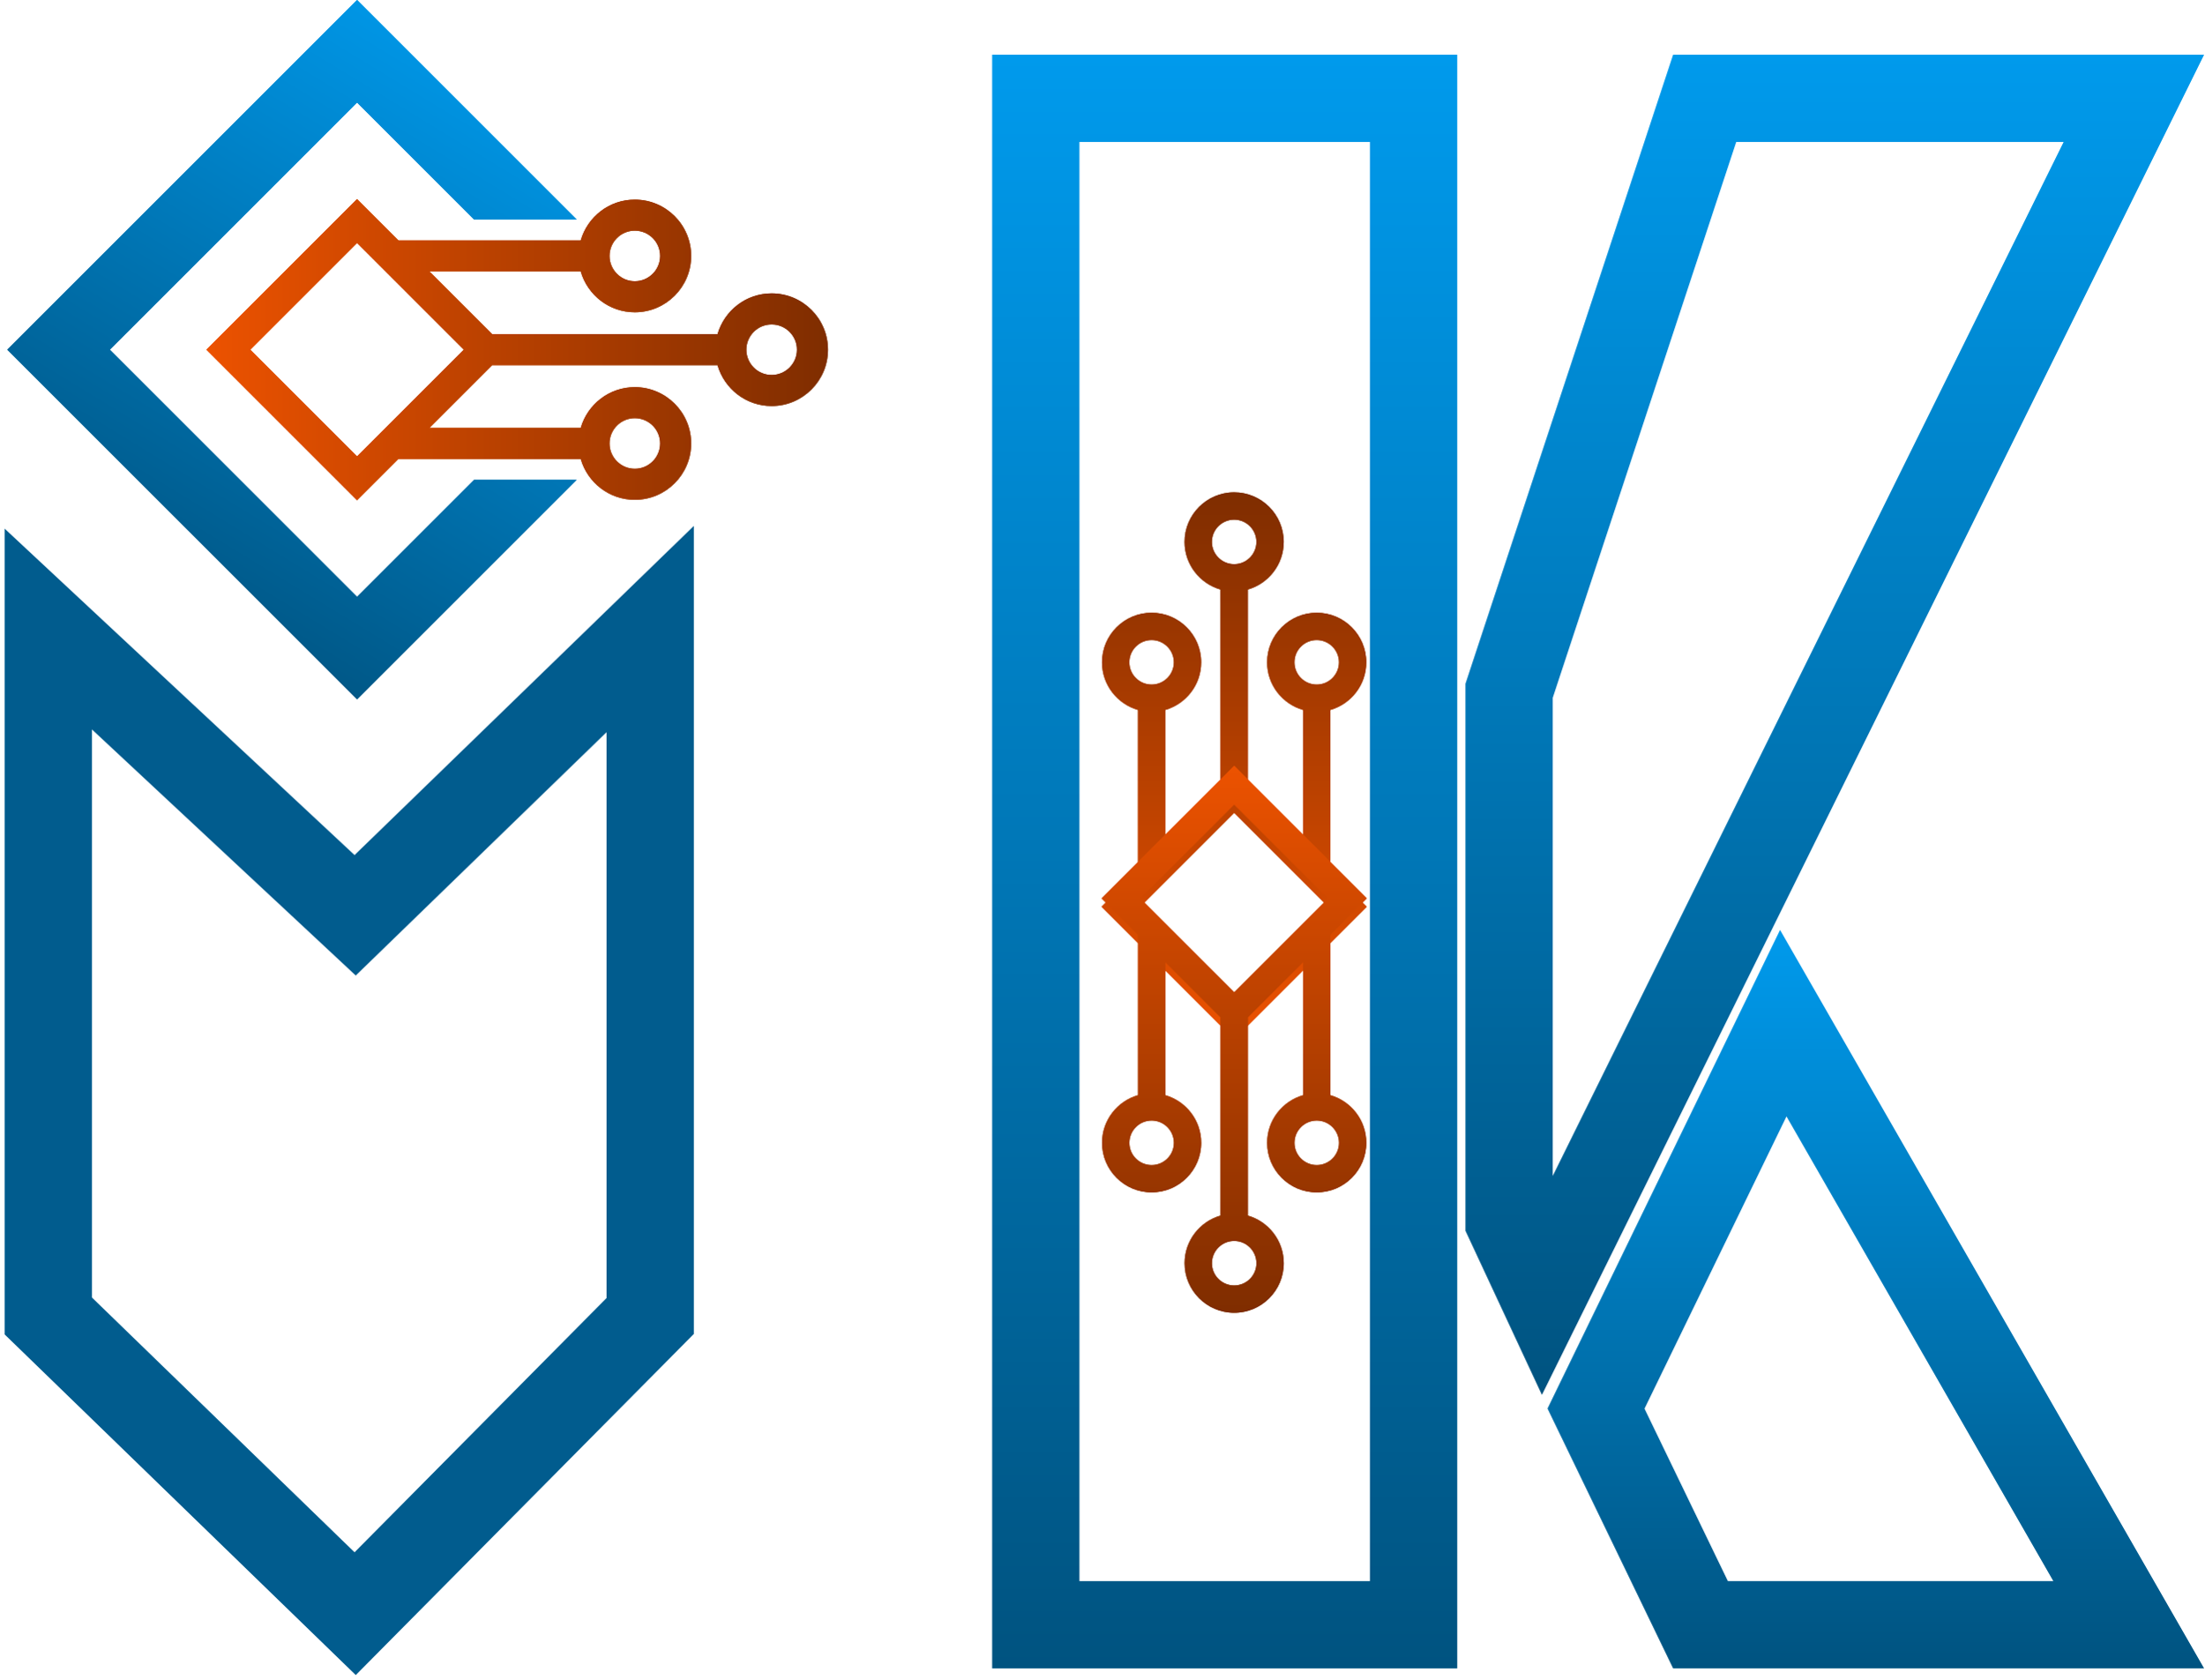
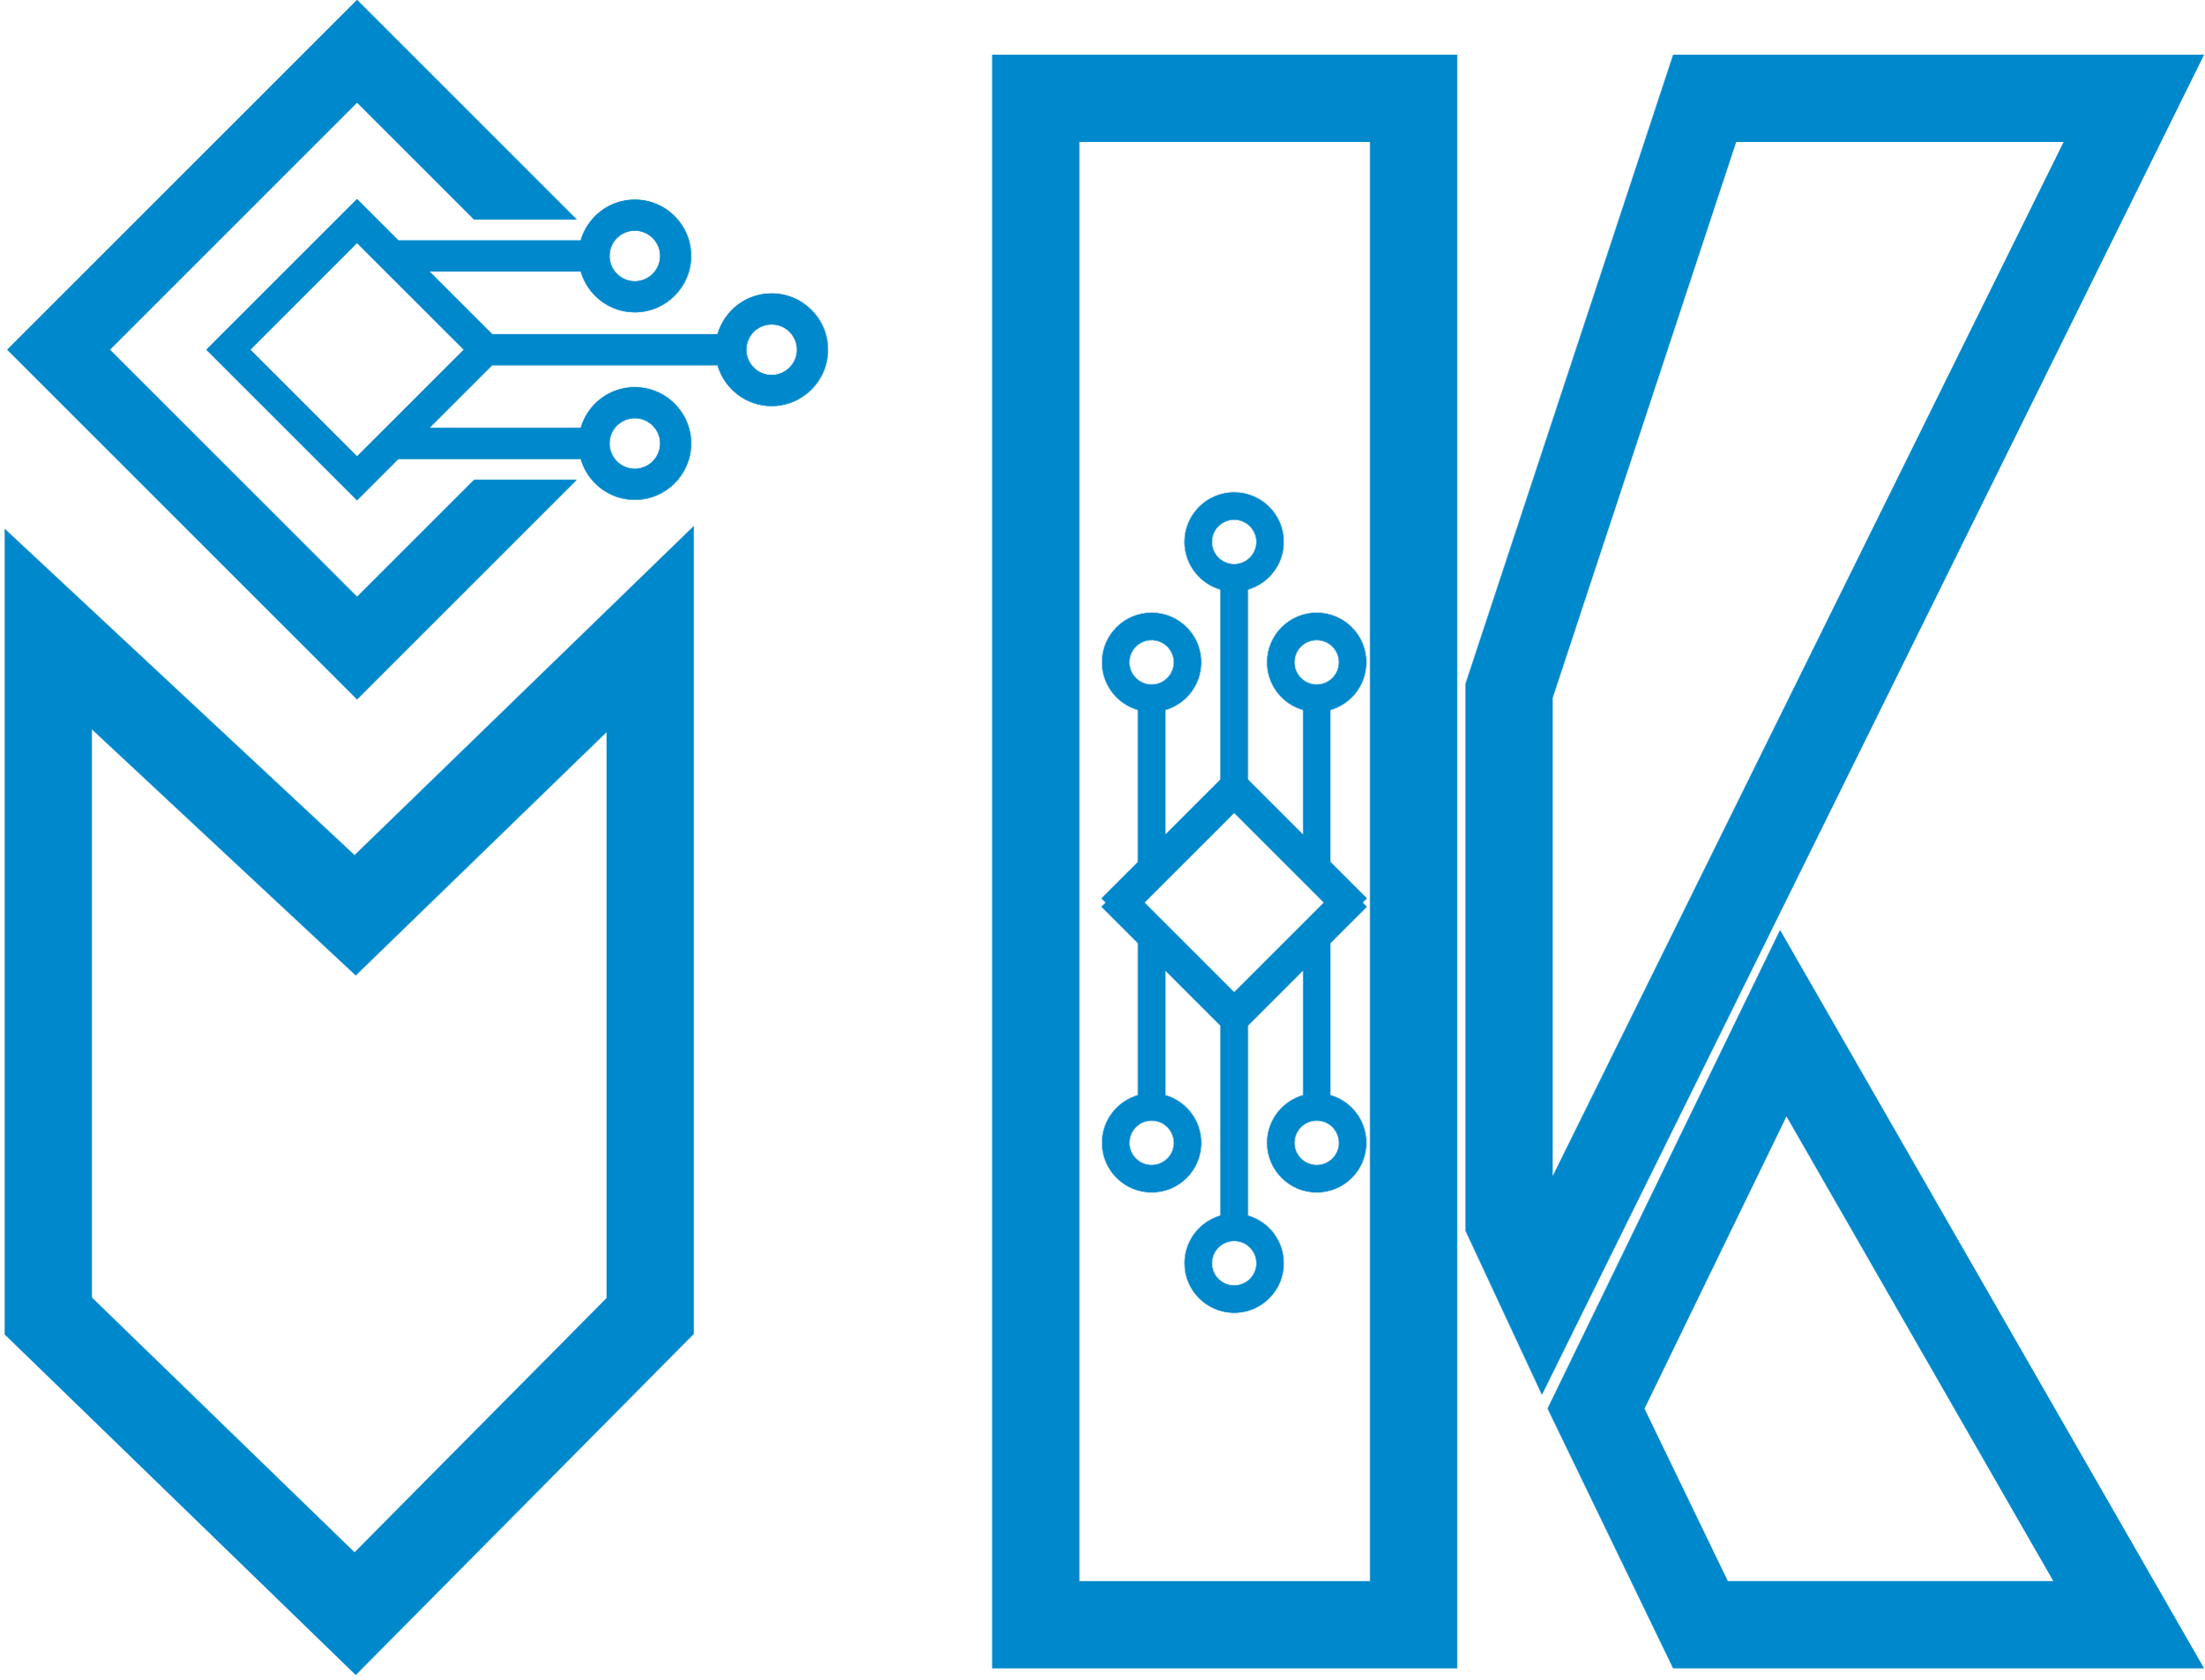
<svg xmlns="http://www.w3.org/2000/svg" width="303" height="231" viewBox="0 0 303 231" fill="none">
-   <path d="M106.076 40.336C102.546 40.336 99.566 42.712 98.636 45.947H67.658L59.037 37.327H79.826C80.757 40.562 83.738 42.938 87.267 42.938C91.539 42.938 95.014 39.462 95.014 35.191C95.014 30.919 91.539 27.443 87.267 27.443C83.737 27.443 80.756 29.819 79.826 33.054H54.764L49.081 27.372L28.369 48.084L49.081 68.796L54.764 63.113H79.826C80.756 66.348 83.737 68.724 87.266 68.724C91.538 68.724 95.013 65.248 95.013 60.976C95.013 56.704 91.538 53.229 87.266 53.229C83.736 53.229 80.755 55.605 79.826 58.84H59.037L67.657 50.219H98.635C99.566 53.455 102.545 55.83 106.075 55.83C110.347 55.83 113.823 52.355 113.823 48.083C113.824 43.811 110.348 40.336 106.076 40.336ZM87.268 31.715C89.184 31.715 90.742 33.274 90.742 35.19C90.742 37.105 89.184 38.664 87.268 38.664C85.352 38.664 83.793 37.105 83.793 35.19C83.793 33.274 85.352 31.715 87.268 31.715ZM87.268 57.502C89.184 57.502 90.742 59.06 90.742 60.976C90.742 62.892 89.184 64.451 87.268 64.451C85.352 64.451 83.793 62.892 83.793 60.976C83.793 59.06 85.352 57.502 87.268 57.502ZM49.082 62.754L34.412 48.084L49.082 33.414L63.752 48.084L49.082 62.754ZM106.076 51.558C104.16 51.558 102.602 50 102.602 48.084C102.602 46.168 104.16 44.609 106.076 44.609C107.992 44.609 109.551 46.168 109.551 48.084C109.551 49.999 107.992 51.558 106.076 51.558Z" fill="url(#paint0_linear_2574_11943)" />
-   <path d="M79.267 65.983H65.169L49.084 82.068L15.099 48.083L49.084 14.099L65.169 30.184H79.268L49.084 0L1 48.083L49.084 96.166L79.267 65.983Z" fill="url(#paint1_linear_2574_11943)" />
-   <path d="M106.076 40.336C102.546 40.336 99.566 42.712 98.636 45.947H67.658L59.037 37.327H79.826C80.757 40.562 83.738 42.938 87.267 42.938C91.539 42.938 95.014 39.462 95.014 35.191C95.014 30.919 91.539 27.443 87.267 27.443C83.737 27.443 80.756 29.819 79.826 33.054H54.764L49.081 27.372L28.369 48.084L49.081 68.796L54.764 63.113H79.826C80.756 66.348 83.737 68.724 87.266 68.724C91.538 68.724 95.013 65.248 95.013 60.976C95.013 56.704 91.538 53.229 87.266 53.229C83.736 53.229 80.755 55.605 79.826 58.84H59.037L67.657 50.219H98.635C99.566 53.455 102.545 55.83 106.075 55.83C110.347 55.83 113.823 52.355 113.823 48.083C113.824 43.811 110.348 40.336 106.076 40.336ZM87.268 31.715C89.184 31.715 90.742 33.274 90.742 35.19C90.742 37.105 89.184 38.664 87.268 38.664C85.352 38.664 83.793 37.105 83.793 35.19C83.793 33.274 85.352 31.715 87.268 31.715ZM87.268 57.502C89.184 57.502 90.742 59.06 90.742 60.976C90.742 62.892 89.184 64.451 87.268 64.451C85.352 64.451 83.793 62.892 83.793 60.976C83.793 59.06 85.352 57.502 87.268 57.502ZM49.082 62.754L34.412 48.084L49.082 33.414L63.752 48.084L49.082 62.754ZM106.076 51.558C104.16 51.558 102.602 50 102.602 48.084C102.602 46.168 104.16 44.609 106.076 44.609C107.992 44.609 109.551 46.168 109.551 48.084C109.551 49.999 107.992 51.558 106.076 51.558Z" fill="url(#paint2_linear_2574_11943)" />
-   <path d="M79.267 65.983H65.169L49.084 82.068L15.099 48.083L49.084 14.099L65.169 30.184H79.268L49.084 0L1 48.083L49.084 96.166L79.267 65.983Z" fill="url(#paint3_linear_2574_11943)" />
-   <path d="M162.841 74.514C162.841 77.621 164.933 80.244 167.78 81.063V108.329L160.192 115.918V97.619C163.04 96.799 165.131 94.176 165.131 91.07C165.131 87.309 162.072 84.251 158.312 84.251C154.552 84.251 151.492 87.309 151.492 91.07C151.492 94.177 153.584 96.8 156.431 97.619V119.679L151.43 124.68L169.661 142.911L187.891 124.68L182.889 119.679V97.62C185.737 96.8 187.828 94.177 187.828 91.07C187.828 87.31 184.769 84.251 181.009 84.251C177.248 84.251 174.19 87.31 174.19 91.07C174.19 94.178 176.28 96.801 179.128 97.62V115.918L171.54 108.33V81.064C174.388 80.245 176.479 77.622 176.479 74.514C176.479 70.754 173.42 67.695 169.66 67.695C165.9 67.694 162.841 70.754 162.841 74.514ZM155.252 91.069C155.252 89.382 156.625 88.011 158.311 88.011C159.997 88.011 161.37 89.382 161.37 91.069C161.37 92.755 159.997 94.127 158.311 94.127C156.625 94.127 155.252 92.755 155.252 91.069ZM177.951 91.069C177.951 89.382 179.322 88.011 181.009 88.011C182.695 88.011 184.067 89.382 184.067 91.069C184.067 92.755 182.695 94.127 181.009 94.127C179.322 94.127 177.951 92.755 177.951 91.069ZM182.573 124.68L169.661 137.592L156.748 124.68L169.661 111.767L182.573 124.68ZM172.718 74.514C172.718 76.2 171.347 77.572 169.661 77.572C167.974 77.572 166.602 76.2 166.602 74.514C166.602 72.827 167.974 71.455 169.661 71.455C171.346 71.455 172.718 72.827 172.718 74.514Z" fill="url(#paint4_linear_2574_11943)" />
-   <path d="M162.841 74.514C162.841 77.621 164.933 80.244 167.78 81.063V108.329L160.192 115.918V97.619C163.04 96.799 165.131 94.176 165.131 91.07C165.131 87.309 162.072 84.251 158.312 84.251C154.552 84.251 151.492 87.309 151.492 91.07C151.492 94.177 153.584 96.8 156.431 97.619V119.679L151.43 124.68L169.661 142.911L187.891 124.68L182.889 119.679V97.62C185.737 96.8 187.828 94.177 187.828 91.07C187.828 87.31 184.769 84.251 181.009 84.251C177.248 84.251 174.19 87.31 174.19 91.07C174.19 94.178 176.28 96.801 179.128 97.62V115.918L171.54 108.33V81.064C174.388 80.245 176.479 77.622 176.479 74.514C176.479 70.754 173.42 67.695 169.66 67.695C165.9 67.694 162.841 70.754 162.841 74.514ZM155.252 91.069C155.252 89.382 156.625 88.011 158.311 88.011C159.997 88.011 161.37 89.382 161.37 91.069C161.37 92.755 159.997 94.127 158.311 94.127C156.625 94.127 155.252 92.755 155.252 91.069ZM177.951 91.069C177.951 89.382 179.322 88.011 181.009 88.011C182.695 88.011 184.067 89.382 184.067 91.069C184.067 92.755 182.695 94.127 181.009 94.127C179.322 94.127 177.951 92.755 177.951 91.069ZM182.573 124.68L169.661 137.592L156.748 124.68L169.661 111.767L182.573 124.68ZM172.718 74.514C172.718 76.2 171.347 77.572 169.661 77.572C167.974 77.572 166.602 76.2 166.602 74.514C166.602 72.827 167.974 71.455 169.661 71.455C171.346 71.455 172.718 72.827 172.718 74.514Z" fill="url(#paint5_linear_2574_11943)" />
-   <path d="M176.483 173.701C176.483 170.593 174.392 167.971 171.544 167.152V139.885L179.132 132.297V150.596C176.284 151.415 174.193 154.038 174.193 157.145C174.193 160.905 177.252 163.964 181.012 163.964C184.773 163.964 187.832 160.905 187.832 157.145C187.832 154.038 185.74 151.414 182.893 150.596V128.536L187.895 123.534L169.664 105.303L151.433 123.534L156.435 128.536V150.595C153.588 151.414 151.496 154.038 151.496 157.144C151.496 160.904 154.556 163.963 158.316 163.963C162.076 163.963 165.135 160.904 165.135 157.144C165.135 154.037 163.044 151.413 160.196 150.595V132.297L167.784 139.884V167.151C164.936 167.97 162.846 170.593 162.846 173.7C162.846 177.46 165.904 180.52 169.664 180.52C173.425 180.52 176.483 177.461 176.483 173.701ZM184.072 157.146C184.072 158.832 182.7 160.204 181.013 160.204C179.327 160.204 177.955 158.832 177.955 157.146C177.955 155.459 179.327 154.087 181.013 154.087C182.7 154.087 184.072 155.459 184.072 157.146ZM161.374 157.146C161.374 158.832 160.002 160.204 158.316 160.204C156.629 160.204 155.257 158.832 155.257 157.146C155.257 155.459 156.629 154.087 158.316 154.087C160.002 154.087 161.374 155.459 161.374 157.146ZM156.751 123.535L169.664 110.622L182.576 123.535L169.664 136.447L156.751 123.535ZM166.606 173.701C166.606 172.014 167.977 170.643 169.664 170.643C171.35 170.643 172.722 172.014 172.722 173.701C172.722 175.387 171.35 176.759 169.664 176.759C167.978 176.759 166.606 175.387 166.606 173.701Z" fill="url(#paint6_linear_2574_11943)" />
-   <path d="M176.483 173.701C176.483 170.593 174.392 167.971 171.544 167.152V139.885L179.132 132.297V150.596C176.284 151.415 174.193 154.038 174.193 157.145C174.193 160.905 177.252 163.964 181.012 163.964C184.773 163.964 187.832 160.905 187.832 157.145C187.832 154.038 185.74 151.414 182.893 150.596V128.536L187.895 123.534L169.664 105.303L151.433 123.534L156.435 128.536V150.595C153.588 151.414 151.496 154.038 151.496 157.144C151.496 160.904 154.556 163.963 158.316 163.963C162.076 163.963 165.135 160.904 165.135 157.144C165.135 154.037 163.044 151.413 160.196 150.595V132.297L167.784 139.884V167.151C164.936 167.97 162.846 170.593 162.846 173.7C162.846 177.46 165.904 180.52 169.664 180.52C173.425 180.52 176.483 177.461 176.483 173.701ZM184.072 157.146C184.072 158.832 182.7 160.204 181.013 160.204C179.327 160.204 177.955 158.832 177.955 157.146C177.955 155.459 179.327 154.087 181.013 154.087C182.7 154.087 184.072 155.459 184.072 157.146ZM161.374 157.146C161.374 158.832 160.002 160.204 158.316 160.204C156.629 160.204 155.257 158.832 155.257 157.146C155.257 155.459 156.629 154.087 158.316 154.087C160.002 154.087 161.374 155.459 161.374 157.146ZM156.751 123.535L169.664 110.622L182.576 123.535L169.664 136.447L156.751 123.535ZM166.606 173.701C166.606 172.014 167.977 170.643 169.664 170.643C171.35 170.643 172.722 172.014 172.722 173.701C172.722 175.387 171.35 176.759 169.664 176.759C167.978 176.759 166.606 175.387 166.606 173.701Z" fill="url(#paint7_linear_2574_11943)" />
-   <path d="M6.641 180.957V86.499L48.821 125.857L89.379 86.499V180.957L48.821 221.889L6.641 180.957Z" stroke="#015C8E" stroke-width="12" />
-   <path d="M292.637 223.41L245.15 140.69L219.407 193.689L233.769 223.41H292.637Z" stroke="url(#paint8_linear_2574_11943)" stroke-width="12" />
-   <path d="M234.343 13.522L207.458 94.985V167.908L212.129 177.935L293.344 13.522H234.343Z" stroke="url(#paint9_linear_2574_11943)" stroke-width="12" />
-   <rect x="142.391" y="13.522" width="51.934" height="209.889" stroke="url(#paint10_linear_2574_11943)" stroke-width="12" />
-   <defs>
-     <linearGradient id="paint0_linear_2574_11943" x1="28.37" y1="48.083" x2="113.824" y2="48.083" gradientUnits="userSpaceOnUse">
-       <stop stop-color="#EC5200" />
-       <stop offset="1" stop-color="#7F2D00" />
-     </linearGradient>
-     <linearGradient id="paint1_linear_2574_11943" x1="71.003" y1="6.427" x2="21.797" y2="87.094" gradientUnits="userSpaceOnUse">
-       <stop stop-color="#009AEC" />
-       <stop offset="1" stop-color="#005380" />
-     </linearGradient>
-     <linearGradient id="paint2_linear_2574_11943" x1="28.37" y1="48.083" x2="113.824" y2="48.083" gradientUnits="userSpaceOnUse">
-       <stop stop-color="#EC5200" />
-       <stop offset="1" stop-color="#7F2D00" />
-     </linearGradient>
-     <linearGradient id="paint3_linear_2574_11943" x1="71.003" y1="6.427" x2="21.797" y2="87.094" gradientUnits="userSpaceOnUse">
-       <stop stop-color="#009AEC" />
-       <stop offset="1" stop-color="#005380" />
-     </linearGradient>
-     <linearGradient id="paint4_linear_2574_11943" x1="169.66" y1="142.911" x2="169.66" y2="67.694" gradientUnits="userSpaceOnUse">
-       <stop stop-color="#EC5200" />
-       <stop offset="1" stop-color="#7F2D00" />
-     </linearGradient>
-     <linearGradient id="paint5_linear_2574_11943" x1="169.66" y1="142.911" x2="169.66" y2="67.694" gradientUnits="userSpaceOnUse">
-       <stop stop-color="#EC5200" />
-       <stop offset="1" stop-color="#7F2D00" />
-     </linearGradient>
-     <linearGradient id="paint6_linear_2574_11943" x1="169.664" y1="105.304" x2="169.664" y2="180.52" gradientUnits="userSpaceOnUse">
-       <stop stop-color="#EC5200" />
-       <stop offset="1" stop-color="#7F2D00" />
-     </linearGradient>
-     <linearGradient id="paint7_linear_2574_11943" x1="169.664" y1="105.304" x2="169.664" y2="180.52" gradientUnits="userSpaceOnUse">
-       <stop stop-color="#EC5200" />
-       <stop offset="1" stop-color="#7F2D00" />
-     </linearGradient>
-     <linearGradient id="paint8_linear_2574_11943" x1="257.87" y1="127.868" x2="257.87" y2="229.41" gradientUnits="userSpaceOnUse">
-       <stop stop-color="#009AEC" />
-       <stop offset="1" stop-color="#005380" />
-     </linearGradient>
-     <linearGradient id="paint9_linear_2574_11943" x1="252.229" y1="7.522" x2="252.229" y2="191.802" gradientUnits="userSpaceOnUse">
-       <stop stop-color="#009AEC" />
-       <stop offset="1" stop-color="#005380" />
-     </linearGradient>
-     <linearGradient id="paint10_linear_2574_11943" x1="168.358" y1="7.522" x2="168.358" y2="229.41" gradientUnits="userSpaceOnUse">
-       <stop stop-color="#009AEC" />
-       <stop offset="1" stop-color="#005380" />
-     </linearGradient>
-   </defs>
+   <path d="M106.074 40.336C102.544 40.336 99.564 42.712 98.634 45.947H67.656L59.035 37.327H79.825C80.755 40.562 83.736 42.938 87.265 42.938C91.537 42.938 95.012 39.462 95.012 35.191C95.012 30.919 91.537 27.443 87.265 27.443C83.735 27.443 80.754 29.819 79.825 33.054H54.762L49.079 27.372L28.367 48.084L49.079 68.796L54.762 63.113H79.824C80.754 66.348 83.735 68.724 87.264 68.724C91.536 68.724 95.011 65.248 95.011 60.976C95.011 56.704 91.536 53.229 87.264 53.229C83.734 53.229 80.754 55.605 79.824 58.84H59.035L67.655 50.219H98.633C99.564 53.455 102.543 55.83 106.073 55.83C110.345 55.83 113.821 52.355 113.821 48.083C113.822 43.811 110.346 40.336 106.074 40.336ZM87.266 31.715C89.182 31.715 90.74 33.274 90.74 35.19C90.74 37.105 89.182 38.664 87.266 38.664C85.35 38.664 83.791 37.105 83.791 35.19C83.791 33.274 85.35 31.715 87.266 31.715ZM87.266 57.502C89.182 57.502 90.74 59.06 90.74 60.976C90.74 62.892 89.182 64.451 87.266 64.451C85.35 64.451 83.791 62.892 83.791 60.976C83.791 59.06 85.35 57.502 87.266 57.502ZM49.08 62.754L34.41 48.084L49.08 33.414L63.751 48.084L49.08 62.754ZM106.074 51.558C104.158 51.558 102.6 50 102.6 48.084C102.6 46.168 104.158 44.609 106.074 44.609C107.99 44.609 109.549 46.168 109.549 48.084C109.549 49.999 107.99 51.558 106.074 51.558Z" fill="#0088CC" />
+   <path d="M79.267 65.983H65.169L49.084 82.068L15.099 48.083L49.084 14.099L65.169 30.184H79.268L49.084 0L1 48.083L49.084 96.166L79.267 65.983Z" fill="#0088CC" />
+   <path d="M106.074 40.336C102.544 40.336 99.564 42.712 98.634 45.947H67.656L59.035 37.327H79.825C80.755 40.562 83.736 42.938 87.265 42.938C91.537 42.938 95.012 39.462 95.012 35.191C95.012 30.919 91.537 27.443 87.265 27.443C83.735 27.443 80.754 29.819 79.825 33.054H54.762L49.079 27.372L28.367 48.084L49.079 68.796L54.762 63.113H79.824C80.754 66.348 83.735 68.724 87.264 68.724C91.536 68.724 95.011 65.248 95.011 60.976C95.011 56.704 91.536 53.229 87.264 53.229C83.734 53.229 80.754 55.605 79.824 58.84H59.035L67.655 50.219H98.633C99.564 53.455 102.543 55.83 106.073 55.83C110.345 55.83 113.821 52.355 113.821 48.083C113.822 43.811 110.346 40.336 106.074 40.336ZM87.266 31.715C89.182 31.715 90.74 33.274 90.74 35.19C90.74 37.105 89.182 38.664 87.266 38.664C85.35 38.664 83.791 37.105 83.791 35.19C83.791 33.274 85.35 31.715 87.266 31.715ZM87.266 57.502C89.182 57.502 90.74 59.06 90.74 60.976C90.74 62.892 89.182 64.451 87.266 64.451C85.35 64.451 83.791 62.892 83.791 60.976C83.791 59.06 85.35 57.502 87.266 57.502ZM49.08 62.754L34.41 48.084L49.08 33.414L63.751 48.084L49.08 62.754ZM106.074 51.558C104.158 51.558 102.6 50 102.6 48.084C102.6 46.168 104.158 44.609 106.074 44.609C107.99 44.609 109.549 46.168 109.549 48.084C109.549 49.999 107.99 51.558 106.074 51.558Z" fill="#0088CC" />
+   <path d="M79.267 65.983H65.169L49.084 82.068L15.099 48.083L49.084 14.099L65.169 30.184H79.268L49.084 0L1 48.083L49.084 96.166L79.267 65.983Z" fill="#0088CC" />
+   <path d="M162.841 74.514C162.841 77.621 164.933 80.244 167.78 81.063V108.33L160.192 115.918V97.619C163.04 96.8 165.131 94.176 165.131 91.07C165.131 87.309 162.072 84.251 158.312 84.251C154.552 84.251 151.492 87.309 151.492 91.07C151.492 94.177 153.584 96.8 156.431 97.619V119.679L151.43 124.681L169.661 142.912L187.891 124.681L182.889 119.679V97.62C185.737 96.8 187.828 94.177 187.828 91.07C187.828 87.31 184.769 84.252 181.009 84.252C177.248 84.252 174.19 87.31 174.19 91.07C174.19 94.178 176.28 96.801 179.128 97.62V115.918L171.54 108.33V81.064C174.388 80.245 176.479 77.622 176.479 74.515C176.479 70.754 173.42 67.695 169.66 67.695C165.9 67.694 162.841 70.754 162.841 74.514ZM155.252 91.069C155.252 89.382 156.625 88.011 158.311 88.011C159.997 88.011 161.37 89.382 161.37 91.069C161.37 92.755 159.997 94.128 158.311 94.128C156.625 94.128 155.252 92.755 155.252 91.069ZM177.951 91.069C177.951 89.382 179.322 88.011 181.009 88.011C182.695 88.011 184.067 89.382 184.067 91.069C184.067 92.755 182.695 94.128 181.009 94.128C179.322 94.128 177.951 92.755 177.951 91.069ZM182.573 124.68L169.661 137.592L156.748 124.68L169.661 111.767L182.573 124.68ZM172.718 74.514C172.718 76.2 171.347 77.572 169.661 77.572C167.974 77.572 166.602 76.2 166.602 74.514C166.602 72.828 167.974 71.455 169.661 71.455C171.346 71.455 172.718 72.828 172.718 74.514Z" fill="#0088CC" />
+   <path d="M162.841 74.514C162.841 77.621 164.933 80.244 167.78 81.063V108.33L160.192 115.918V97.619C163.04 96.8 165.131 94.176 165.131 91.07C165.131 87.309 162.072 84.251 158.312 84.251C154.552 84.251 151.492 87.309 151.492 91.07C151.492 94.177 153.584 96.8 156.431 97.619V119.679L151.43 124.681L169.661 142.912L187.891 124.681L182.889 119.679V97.62C185.737 96.8 187.828 94.177 187.828 91.07C187.828 87.31 184.769 84.252 181.009 84.252C177.248 84.252 174.19 87.31 174.19 91.07C174.19 94.178 176.28 96.801 179.128 97.62V115.918L171.54 108.33V81.064C174.388 80.245 176.479 77.622 176.479 74.515C176.479 70.754 173.42 67.695 169.66 67.695C165.9 67.694 162.841 70.754 162.841 74.514ZM155.252 91.069C155.252 89.382 156.625 88.011 158.311 88.011C159.997 88.011 161.37 89.382 161.37 91.069C161.37 92.755 159.997 94.128 158.311 94.128C156.625 94.128 155.252 92.755 155.252 91.069ZM177.951 91.069C177.951 89.382 179.322 88.011 181.009 88.011C182.695 88.011 184.067 89.382 184.067 91.069C184.067 92.755 182.695 94.128 181.009 94.128C179.322 94.128 177.951 92.755 177.951 91.069ZM182.573 124.68L169.661 137.592L156.748 124.68L169.661 111.767L182.573 124.68ZM172.718 74.514C172.718 76.2 171.347 77.572 169.661 77.572C167.974 77.572 166.602 76.2 166.602 74.514C166.602 72.828 167.974 71.455 169.661 71.455C171.346 71.455 172.718 72.828 172.718 74.514Z" fill="#0088CC" />
+   <path d="M176.483 173.701C176.483 170.594 174.392 167.971 171.544 167.152V139.885L179.132 132.297V150.596C176.284 151.415 174.193 154.039 174.193 157.145C174.193 160.905 177.252 163.964 181.012 163.964C184.773 163.964 187.832 160.905 187.832 157.145C187.832 154.038 185.74 151.414 182.893 150.596V128.536L187.895 123.534L169.664 105.303L151.433 123.534L156.435 128.536V150.595C153.588 151.414 151.496 154.038 151.496 157.144C151.496 160.904 154.556 163.963 158.316 163.963C162.076 163.963 165.135 160.904 165.135 157.144C165.135 154.037 163.044 151.414 160.196 150.595V132.297L167.784 139.885V167.151C164.936 167.97 162.846 170.593 162.846 173.7C162.846 177.46 165.904 180.52 169.664 180.52C173.425 180.521 176.483 177.461 176.483 173.701ZM184.072 157.146C184.072 158.832 182.7 160.204 181.013 160.204C179.327 160.204 177.955 158.832 177.955 157.146C177.955 155.459 179.327 154.087 181.013 154.087C182.7 154.087 184.072 155.459 184.072 157.146ZM161.374 157.146C161.374 158.832 160.002 160.204 158.316 160.204C156.629 160.204 155.257 158.832 155.257 157.146C155.257 155.459 156.629 154.087 158.316 154.087C160.002 154.087 161.374 155.459 161.374 157.146ZM156.751 123.535L169.664 110.622L182.576 123.535L169.664 136.448L156.751 123.535ZM166.606 173.701C166.606 172.015 167.977 170.643 169.664 170.643C171.35 170.643 172.722 172.015 172.722 173.701C172.722 175.387 171.35 176.76 169.664 176.76C167.978 176.76 166.606 175.387 166.606 173.701Z" fill="#0088CC" />
+   <path d="M176.483 173.701C176.483 170.594 174.392 167.971 171.544 167.152V139.885L179.132 132.297V150.596C176.284 151.415 174.193 154.039 174.193 157.145C174.193 160.905 177.252 163.964 181.012 163.964C184.773 163.964 187.832 160.905 187.832 157.145C187.832 154.038 185.74 151.414 182.893 150.596V128.536L187.895 123.534L169.664 105.303L151.433 123.534L156.435 128.536V150.595C153.588 151.414 151.496 154.038 151.496 157.144C151.496 160.904 154.556 163.963 158.316 163.963C162.076 163.963 165.135 160.904 165.135 157.144C165.135 154.037 163.044 151.414 160.196 150.595V132.297L167.784 139.885V167.151C164.936 167.97 162.846 170.593 162.846 173.7C162.846 177.46 165.904 180.52 169.664 180.52C173.425 180.521 176.483 177.461 176.483 173.701ZM184.072 157.146C184.072 158.832 182.7 160.204 181.013 160.204C179.327 160.204 177.955 158.832 177.955 157.146C177.955 155.459 179.327 154.087 181.013 154.087C182.7 154.087 184.072 155.459 184.072 157.146ZM161.374 157.146C161.374 158.832 160.002 160.204 158.316 160.204C156.629 160.204 155.257 158.832 155.257 157.146C155.257 155.459 156.629 154.087 158.316 154.087C160.002 154.087 161.374 155.459 161.374 157.146ZM156.751 123.535L169.664 110.622L182.576 123.535L169.664 136.448L156.751 123.535ZM166.606 173.701C166.606 172.015 167.977 170.643 169.664 170.643C171.35 170.643 172.722 172.015 172.722 173.701C172.722 175.387 171.35 176.76 169.664 176.76C167.978 176.76 166.606 175.387 166.606 173.701Z" fill="#0088CC" />
+   <path d="M6.641 180.957V86.499L48.821 125.857L89.379 86.499V180.957L48.821 221.889L6.641 180.957Z" stroke="#0088CC" stroke-width="12" />
+   <path d="M292.637 223.41L245.15 140.69L219.407 193.689L233.769 223.41H292.637Z" stroke="#0088CC" stroke-width="12" />
+   <path d="M212.129 177.934L293.344 13.521H234.343L207.458 94.985V167.908L212.129 177.934Z" stroke="#0088CC" stroke-width="12" />
+   <rect x="142.391" y="13.521" width="51.934" height="209.889" stroke="#0088CC" stroke-width="12" />
</svg>
